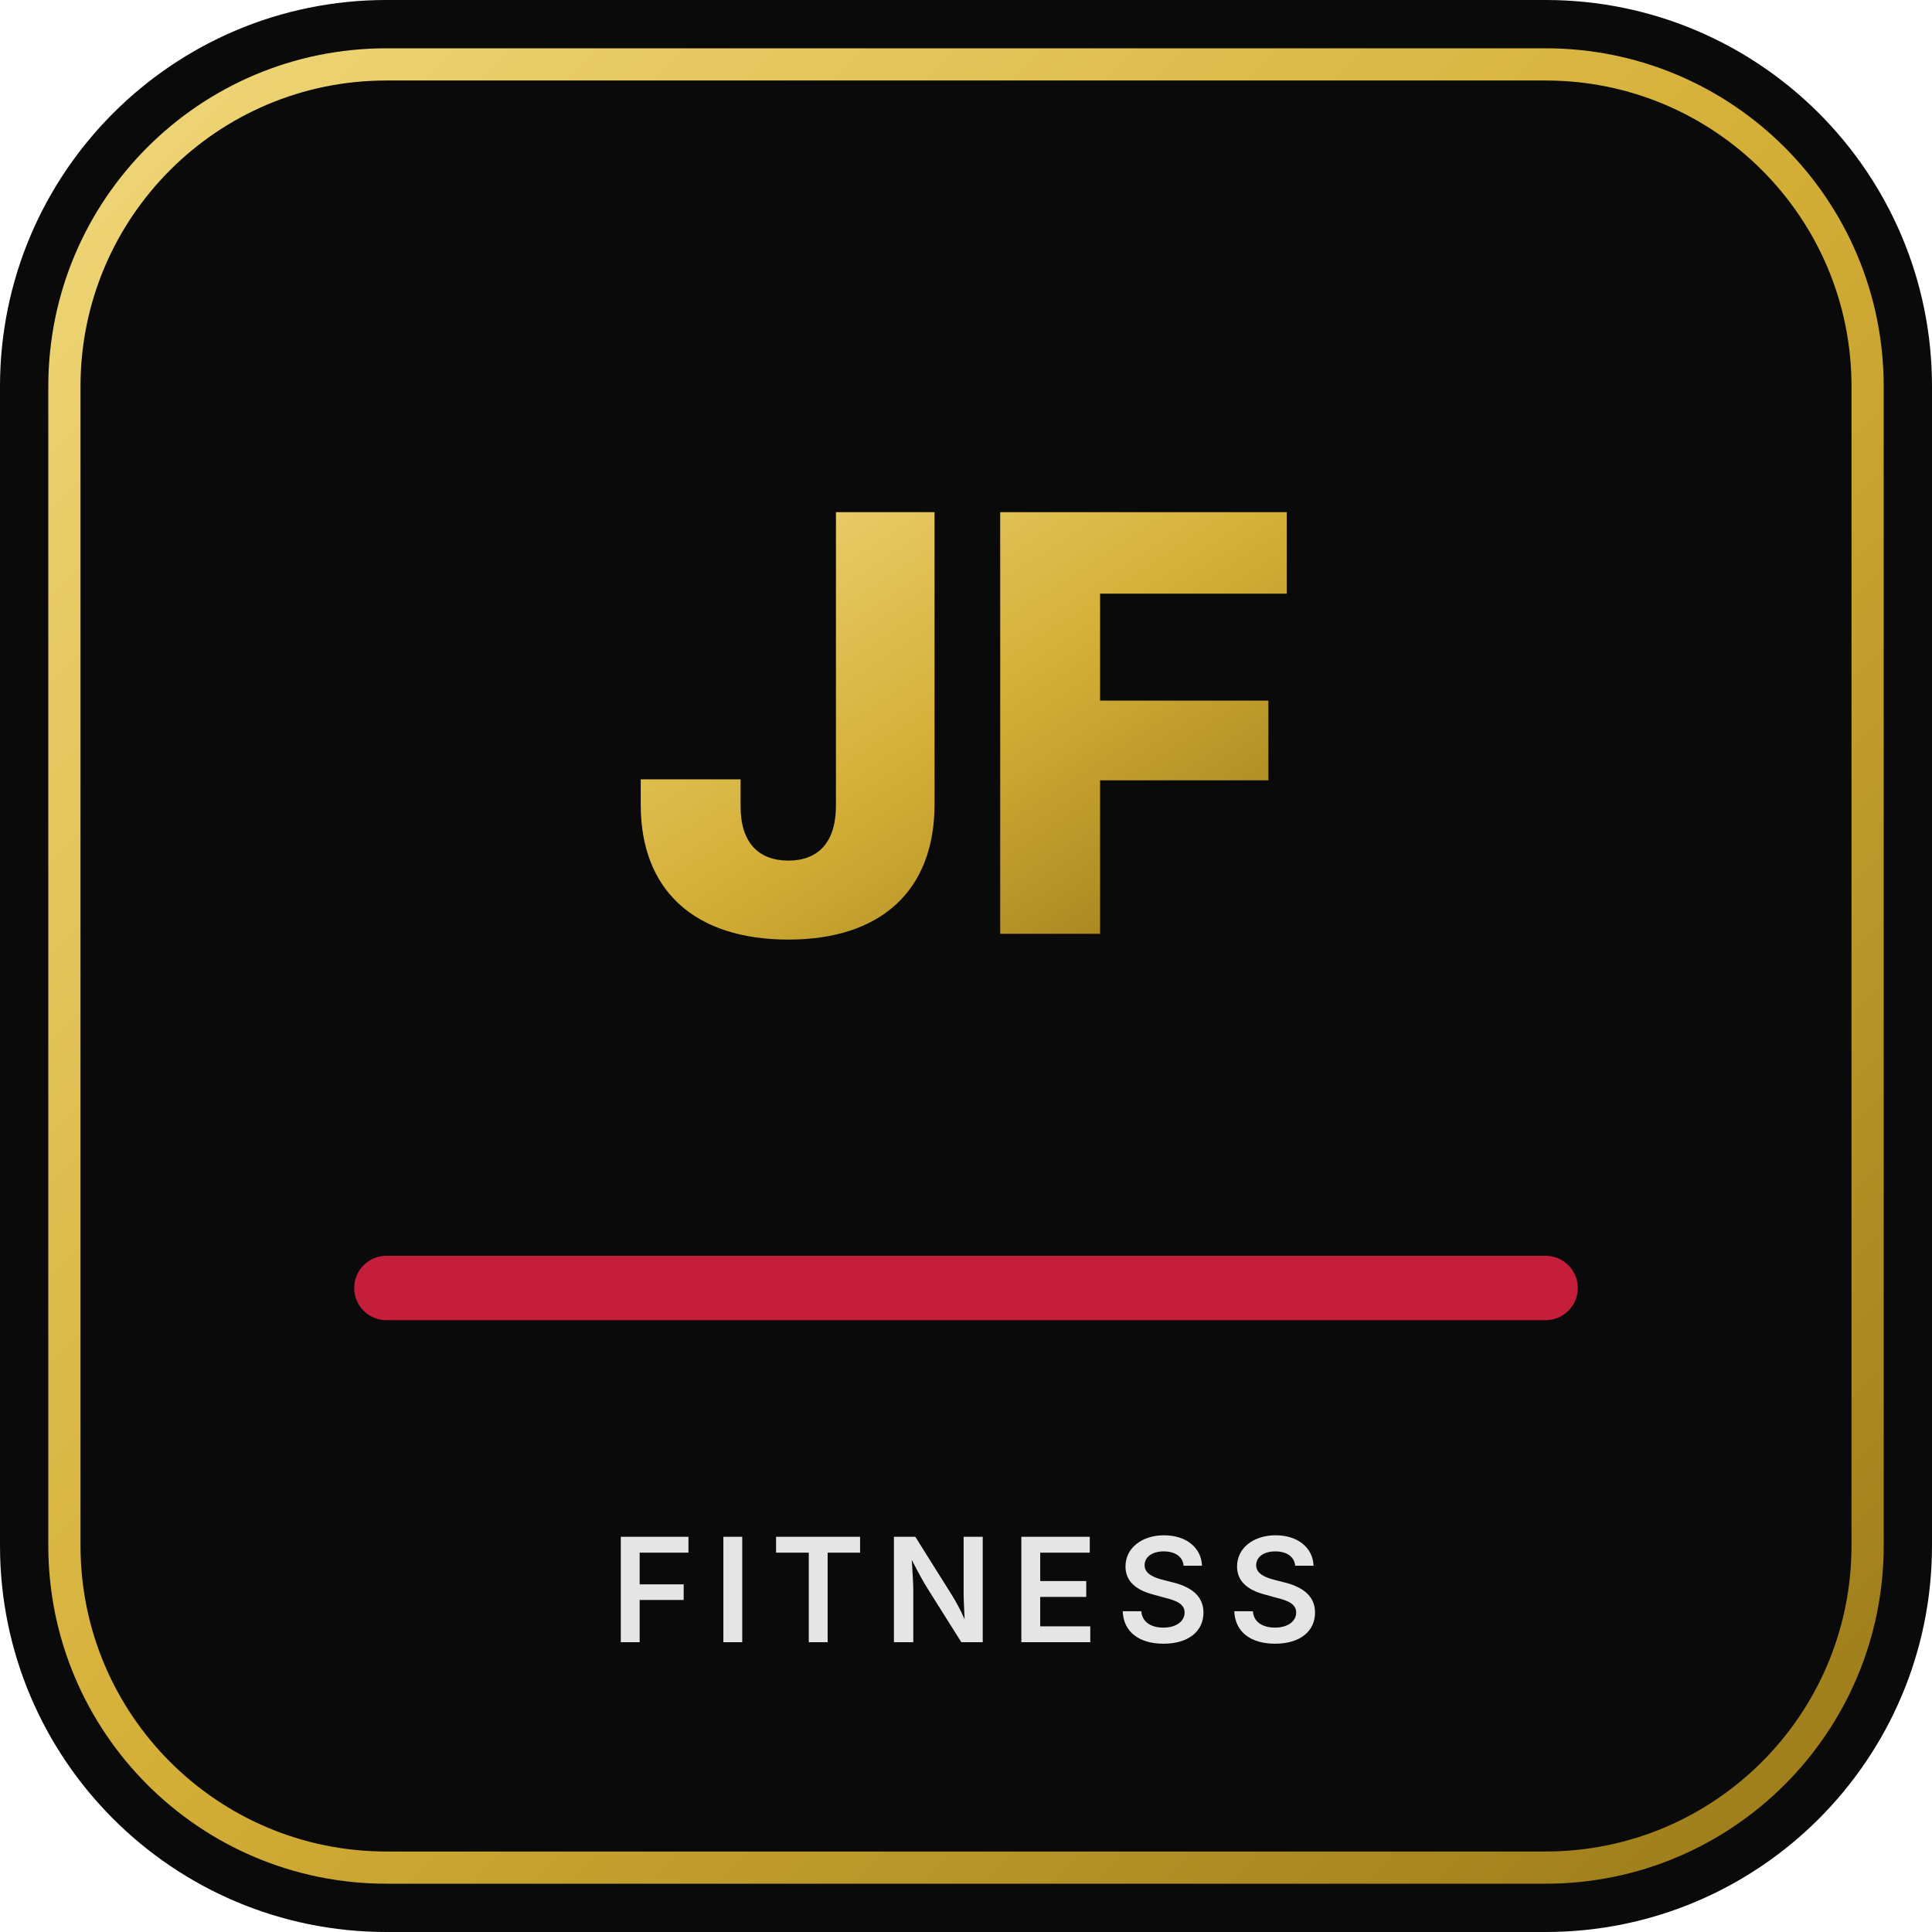
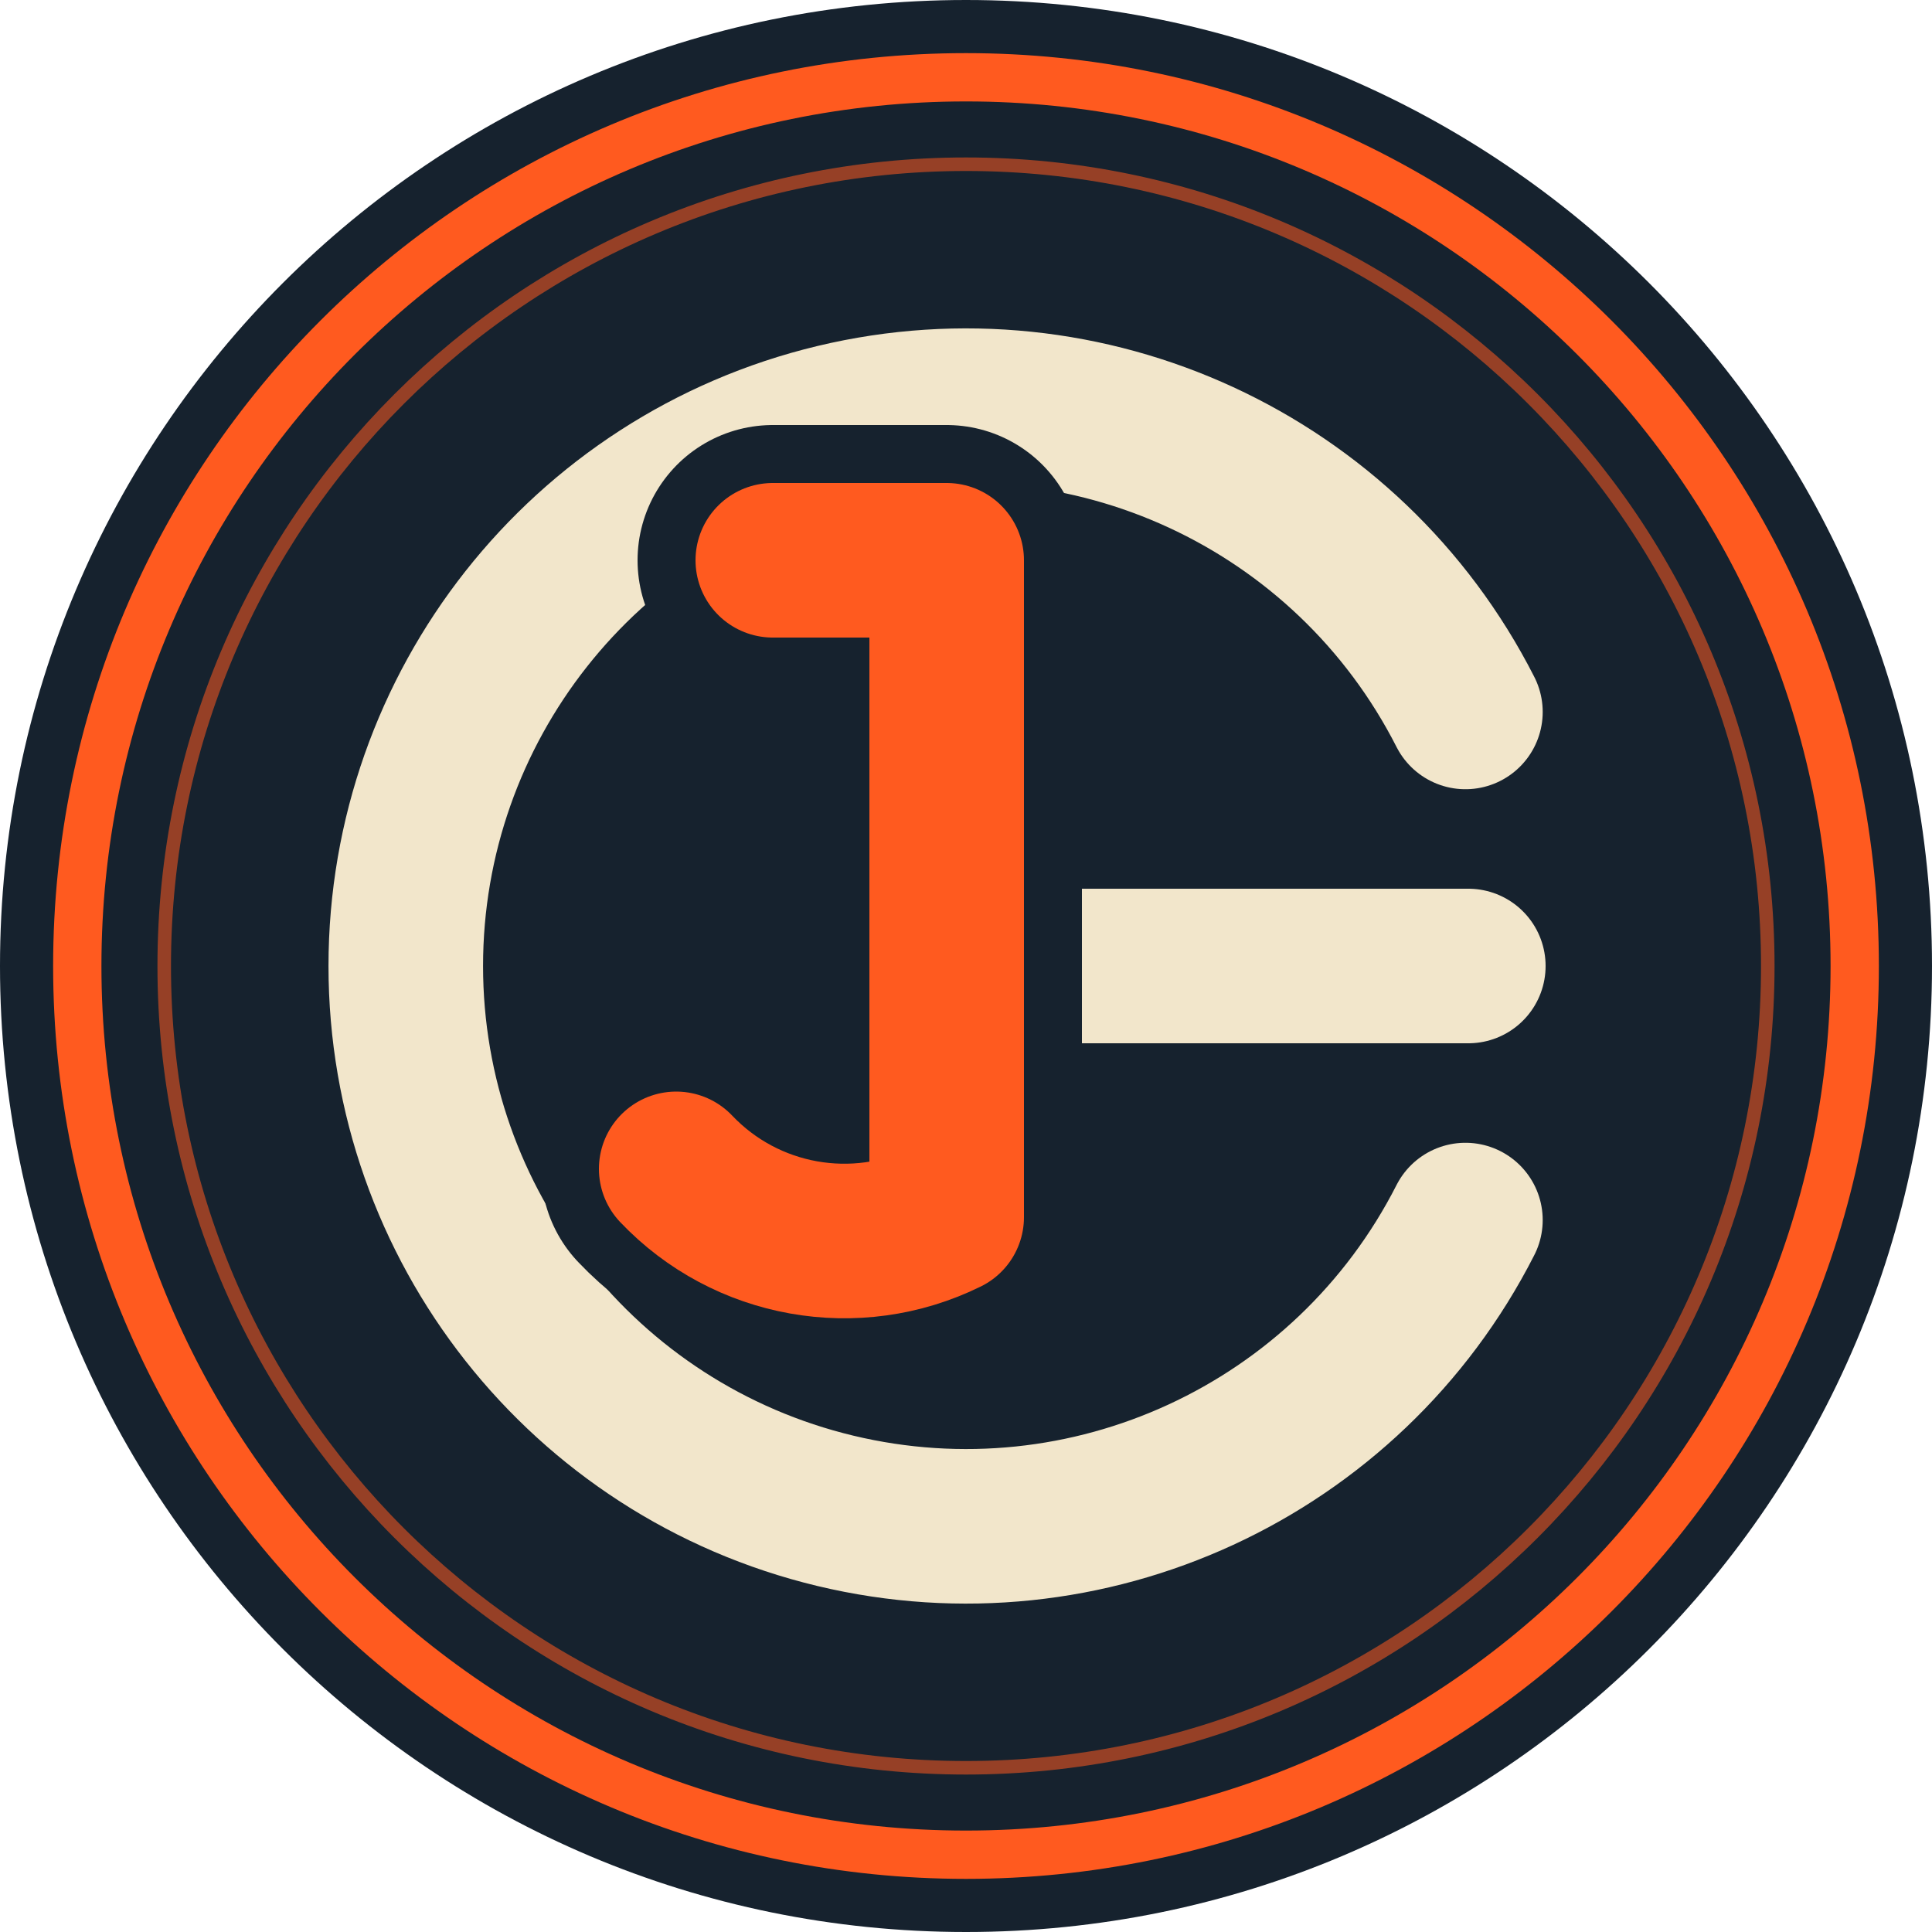
- <svg xmlns="http://www.w3.org/2000/svg" viewBox="0 0 120 120" role="img" aria-label="Julius Fitness Gym">
-   <defs>
-     <linearGradient id="gold" x1="0%" y1="0%" x2="100%" y2="100%">
-       <stop offset="0%" stop-color="#f0d77a" />
-       <stop offset="50%" stop-color="#d4af37" />
-       <stop offset="100%" stop-color="#9a7a19" />
-     </linearGradient>
-   </defs>
-   <rect width="120" height="120" rx="24" fill="#0a0a0a" />
-   <rect x="4" y="4" width="112" height="112" rx="20" fill="none" stroke="url(#gold)" stroke-width="2" />
-   <text x="60" y="58" text-anchor="middle" font-family="system-ui, -apple-system, sans-serif" font-size="36" font-weight="800" fill="url(#gold)">JF</text>
-   <rect x="22" y="78" width="76" height="4" rx="2" fill="#c41e3a" />
-   <text x="60" y="102" text-anchor="middle" font-family="system-ui, -apple-system, sans-serif" font-size="9" font-weight="600" letter-spacing="0.12em" fill="#e5e5e5">FITNESS</text>
+ <svg xmlns="http://www.w3.org/2000/svg" viewBox="0 0 200 200" role="img" aria-label="Julius Gym">
+   <circle cx="100" cy="100" r="100" fill="#16222e" />
+   <circle cx="100" cy="100" r="92" fill="none" stroke="#ff5a1f" stroke-width="5" />
+   <circle cx="100" cy="100" r="83" fill="none" stroke="#ff5a1f" stroke-width="1.4" opacity="0.55" />
+   <g fill="none" stroke="#f2e6cb" stroke-width="16" stroke-linecap="round" stroke-linejoin="round">
+     <path d="M 151.7 126.3 A 58 58 0 1 1 151.7 73.7" />
+     <path d="M 152 100 L 110 100" />
+   </g>
+   <path d="M 80 58 L 98 58 L 98 126 A 24 24 0 0 1 70 121" fill="none" stroke="#16222e" stroke-width="28" stroke-linecap="round" stroke-linejoin="round" />
+   <path d="M 80 58 L 98 58 L 98 126 A 24 24 0 0 1 70 121" fill="none" stroke="#ff5a1f" stroke-width="16" stroke-linecap="round" stroke-linejoin="round" />
</svg>
